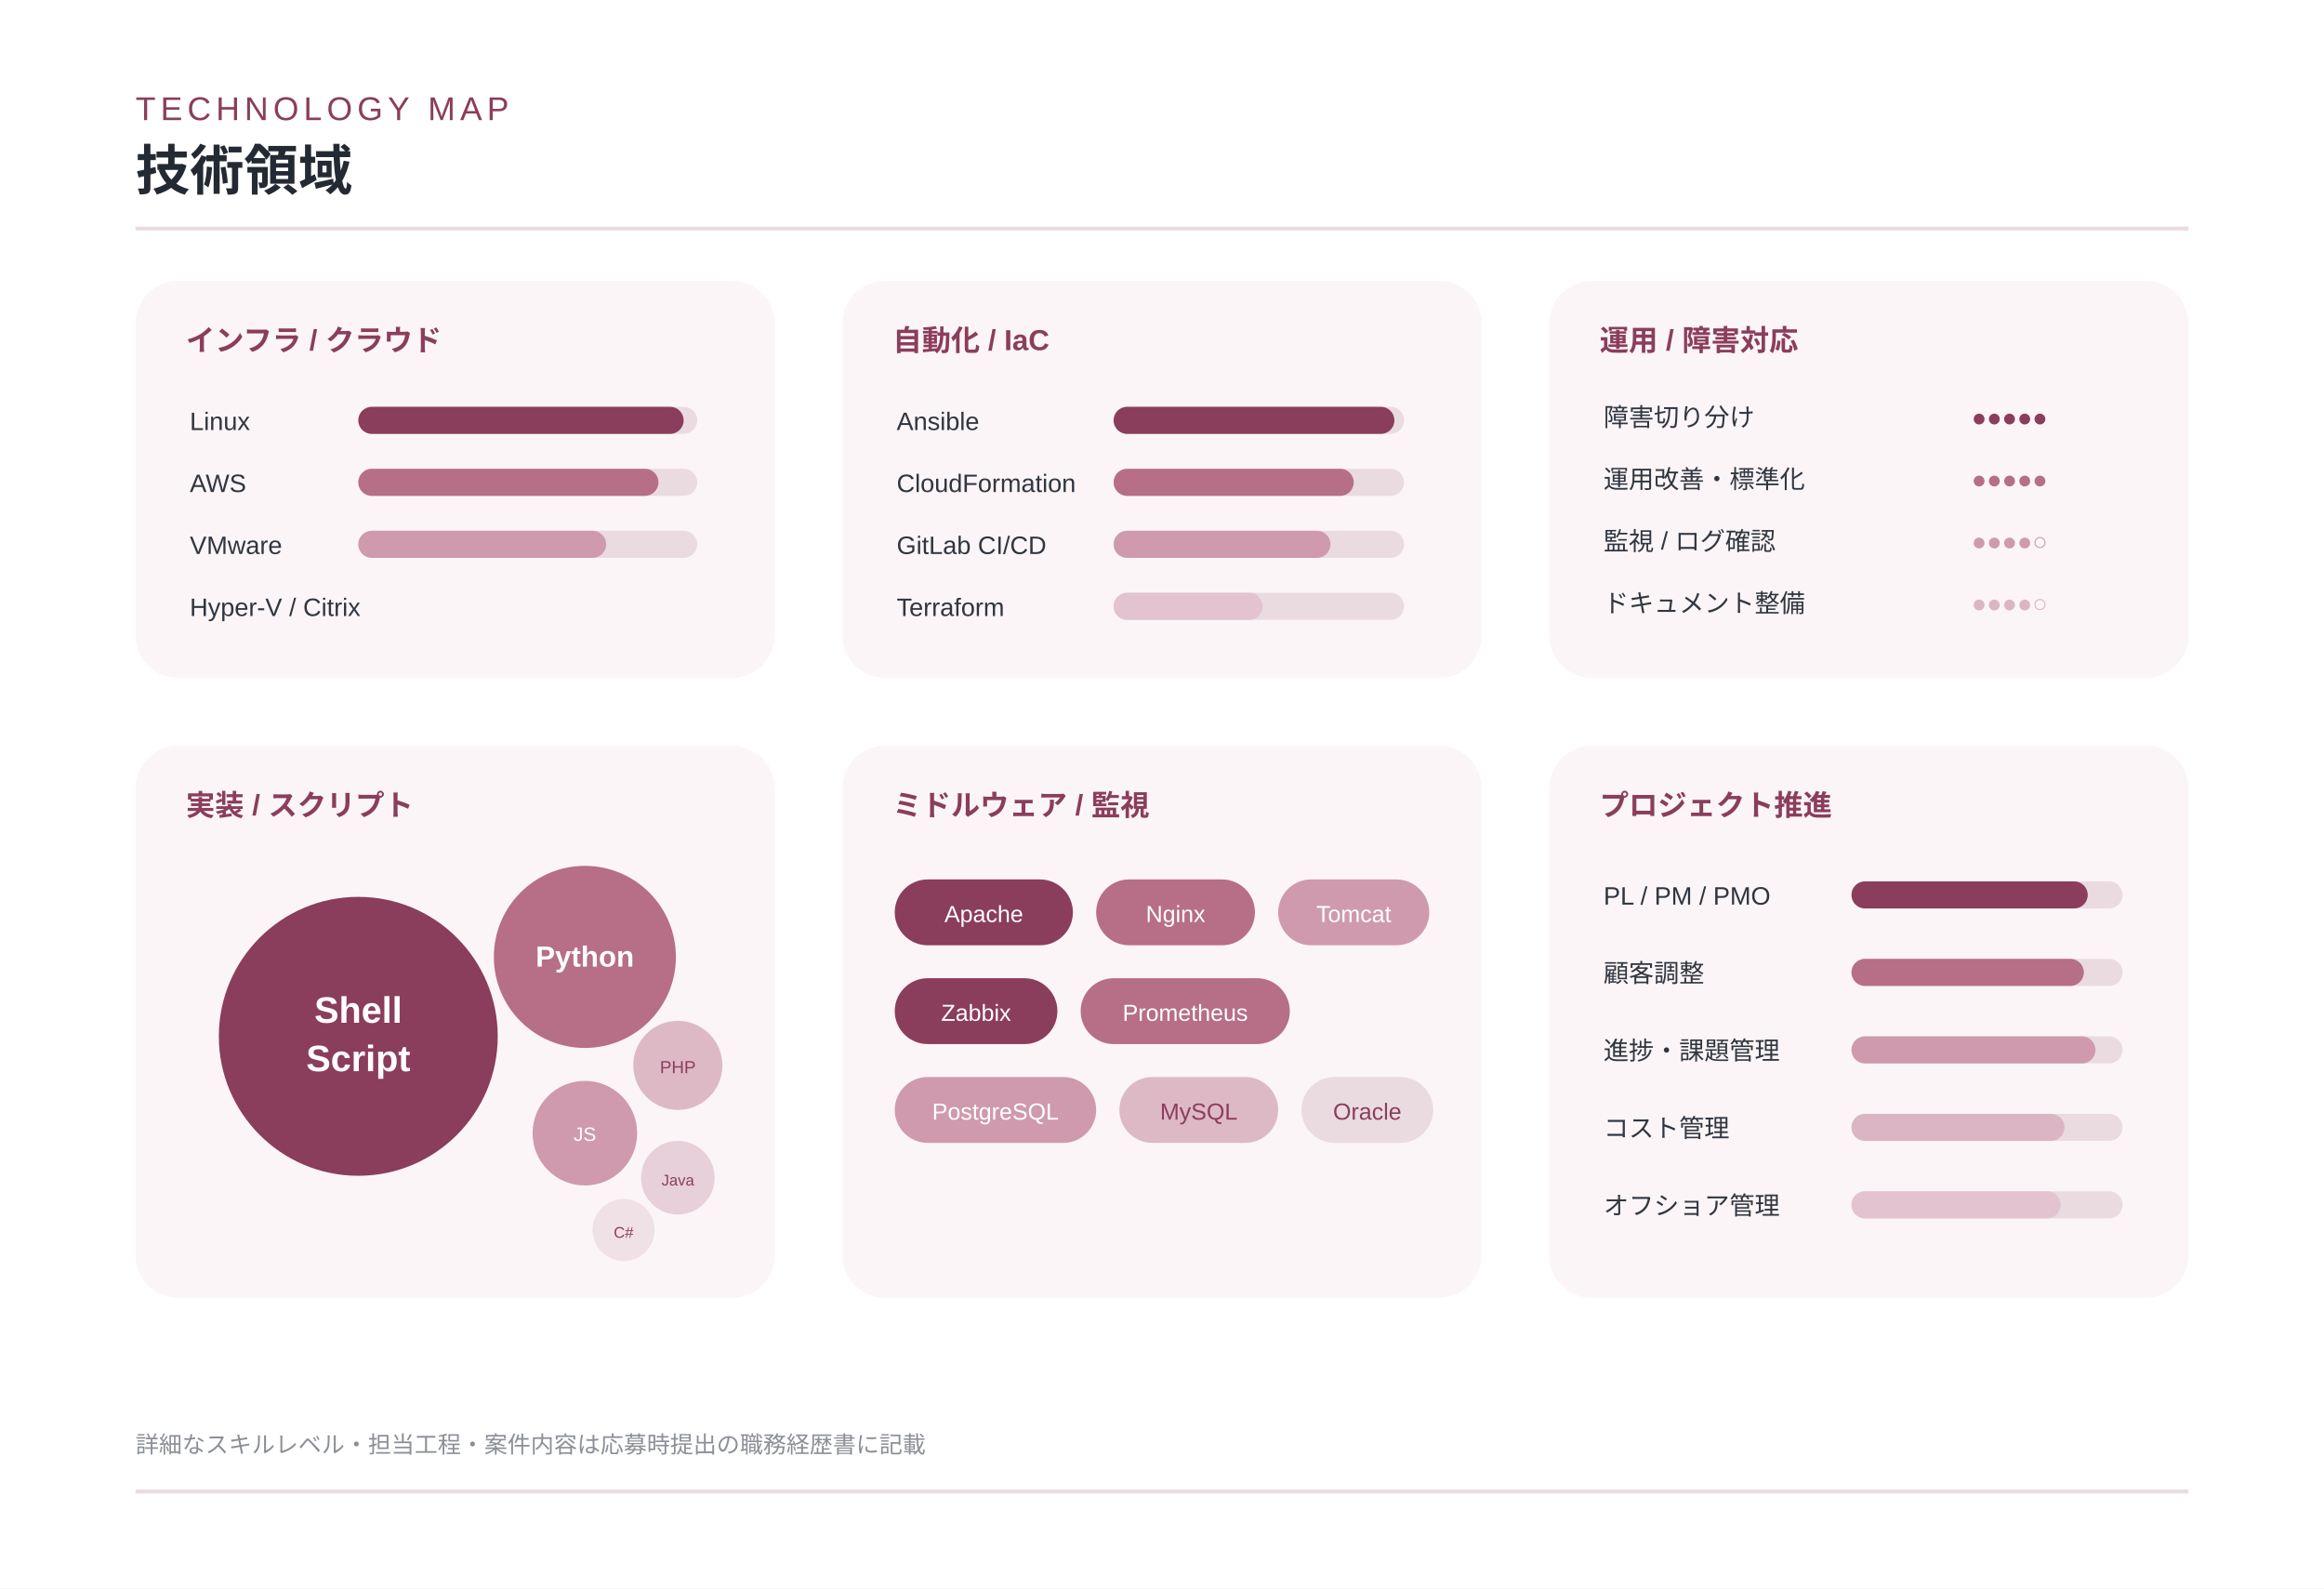
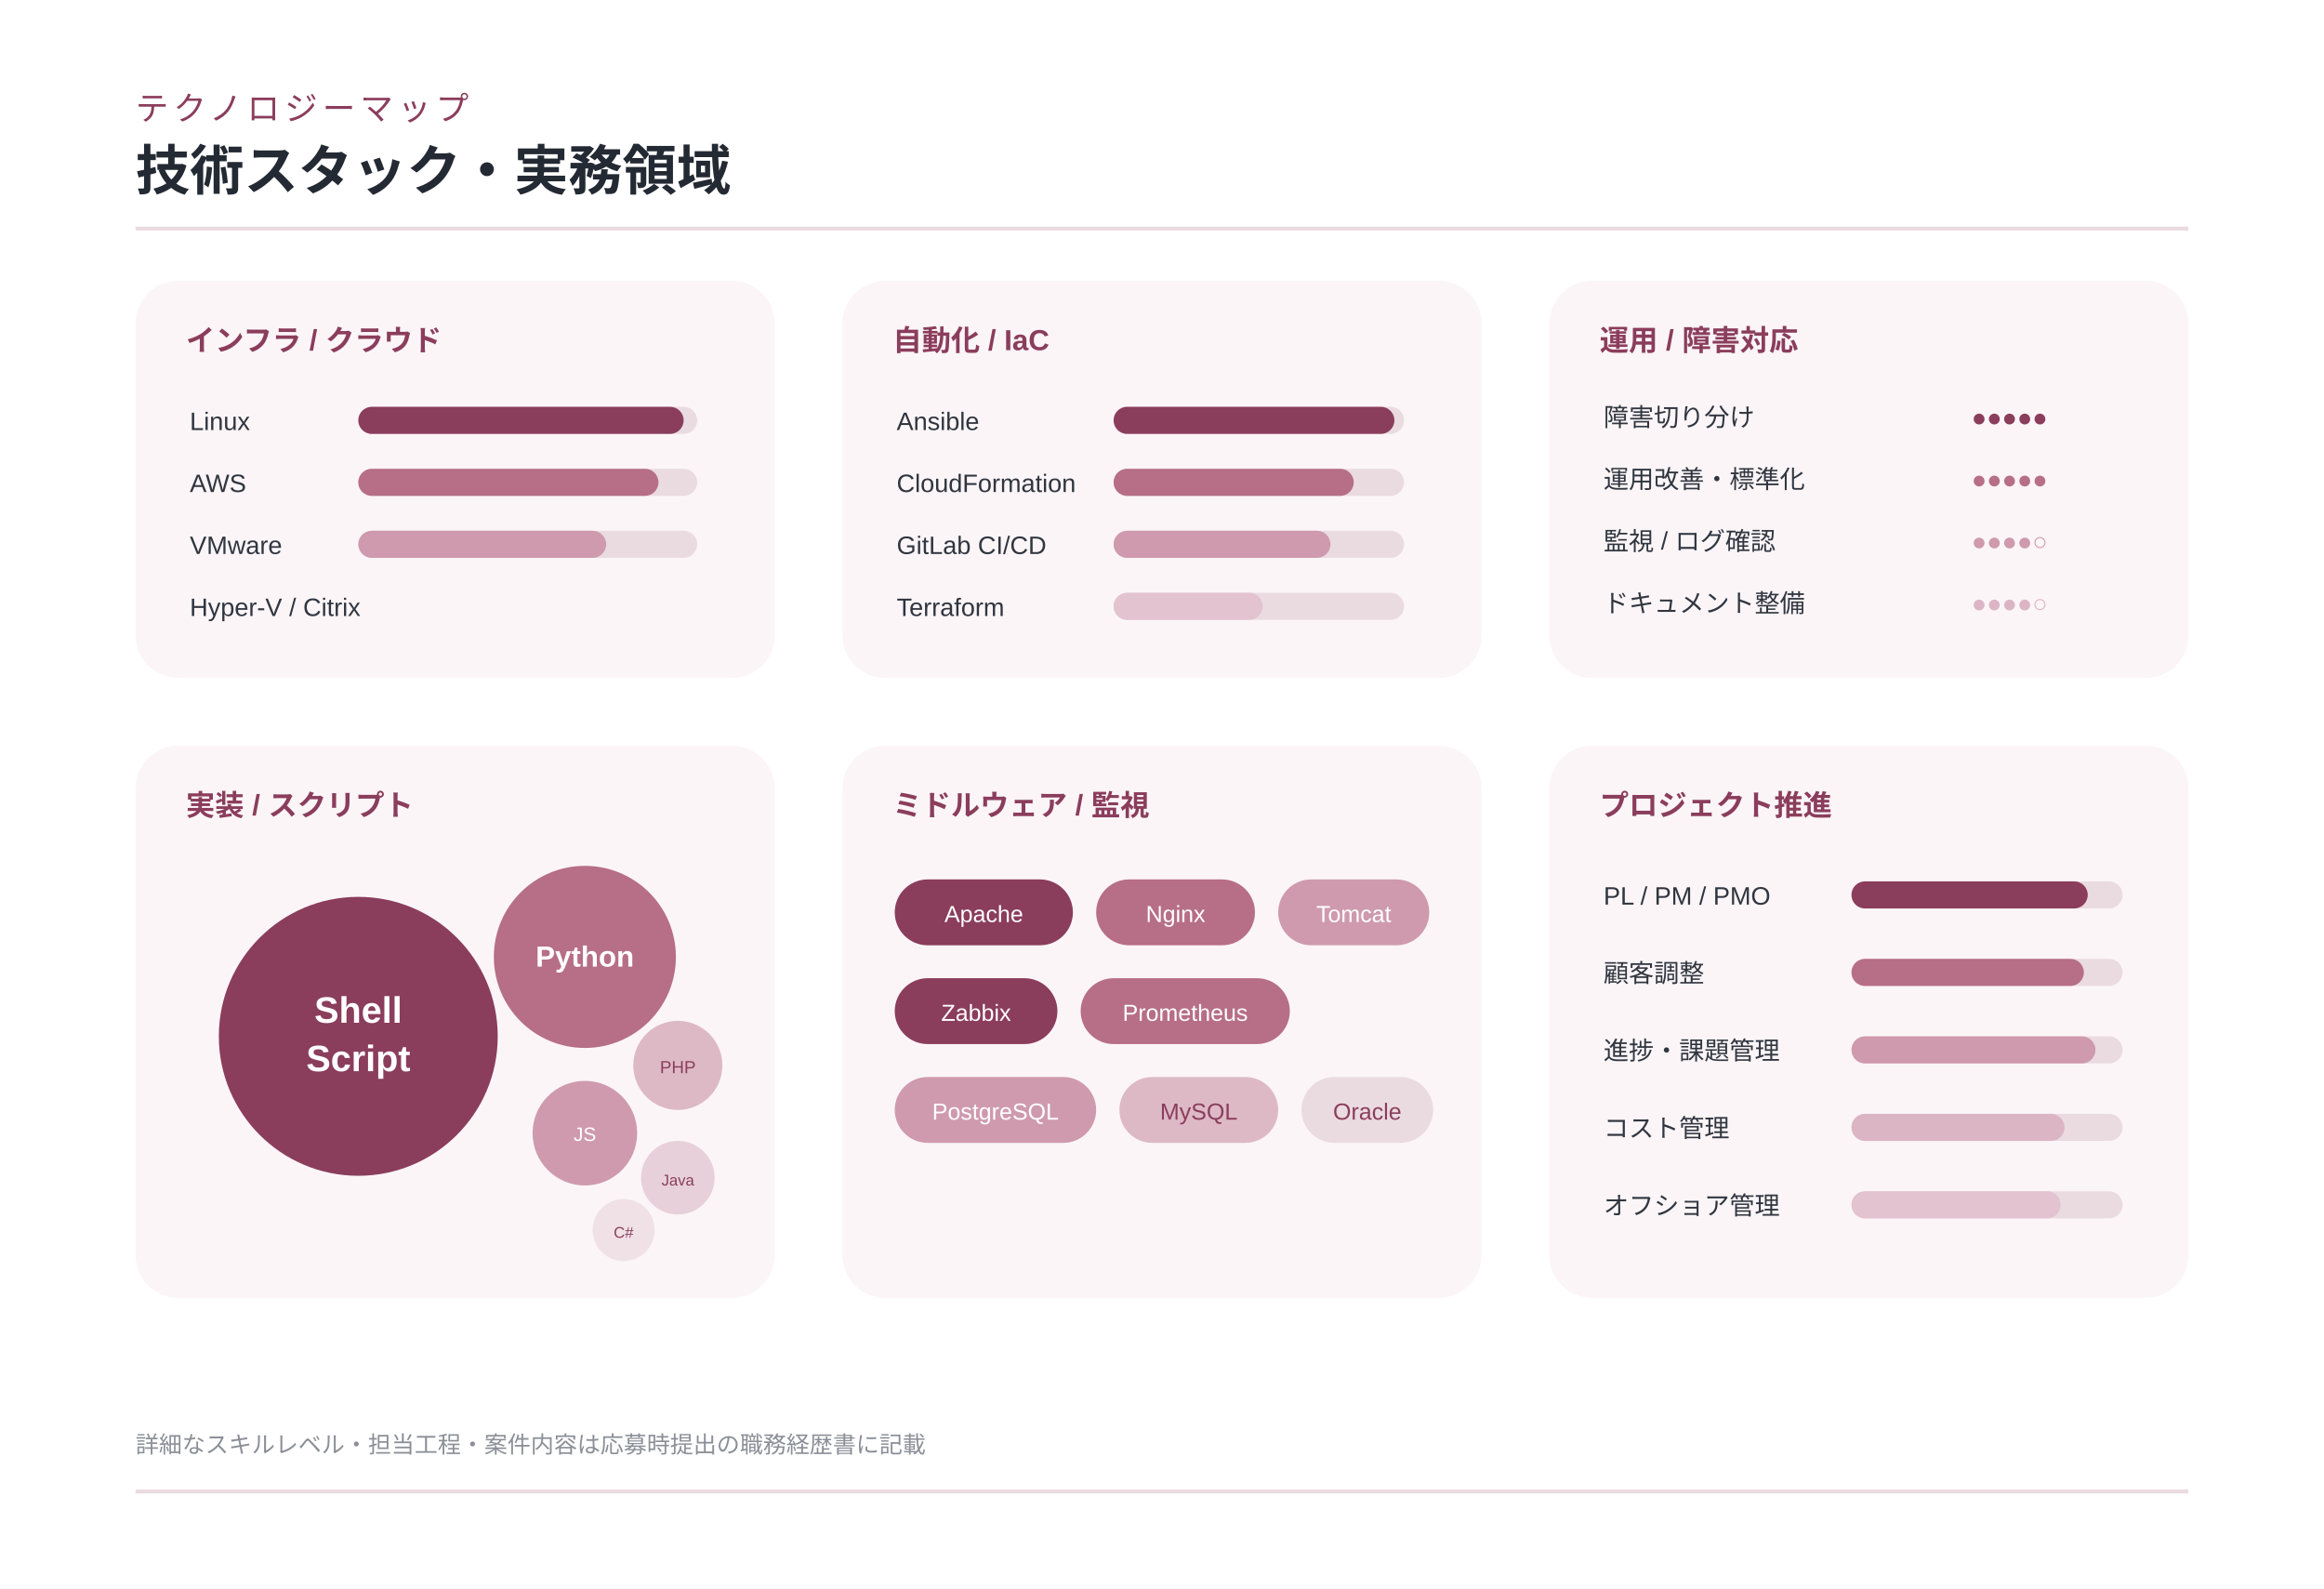
<svg xmlns="http://www.w3.org/2000/svg" width="1200" height="820" viewBox="0 0 1200 820">
  <rect width="1200" height="820" fill="#ffffff" />
-   <text x="70" y="62" font-family="Arial,'Noto Sans JP',sans-serif" font-size="17" fill="#8b3d5c" letter-spacing="2.5">TECHNOLOGY MAP</text>
-   <text x="70" y="98" font-family="Arial,'Noto Sans JP',sans-serif" font-size="28" font-weight="700" fill="#242a33">技術領域</text>
+   <text x="70" y="62" font-family="Arial,'Noto Sans JP',sans-serif" font-size="17" fill="#8b3d5c" letter-spacing="2.5">テクノロジーマップ</text>
+   <text x="70" y="98" font-family="Arial,'Noto Sans JP',sans-serif" font-size="28" font-weight="700" fill="#242a33">技術スタック・実務領域</text>
  <line x1="70" y1="118" x2="1130" y2="118" stroke="#eadbe1" stroke-width="2" />
  <rect x="70" y="145" width="330" height="205" rx="22" fill="#fbf5f7" />
  <text x="96" y="181" font-family="Arial,'Noto Sans JP',sans-serif" font-size="15" font-weight="700" fill="#8b3d5c">インフラ / クラウド</text>
  <g font-family="Arial,sans-serif" font-size="13" fill="#303640">
    <text x="98" y="222">Linux</text>
    <rect x="185" y="210" width="175" height="14" rx="7" fill="#eadbe1" />
    <rect x="185" y="210" width="168" height="14" rx="7" fill="#8b3d5c" />
    <text x="98" y="254">AWS</text>
    <rect x="185" y="242" width="175" height="14" rx="7" fill="#eadbe1" />
    <rect x="185" y="242" width="155" height="14" rx="7" fill="#b76e87" />
    <text x="98" y="286">VMware</text>
    <rect x="185" y="274" width="175" height="14" rx="7" fill="#eadbe1" />
    <rect x="185" y="274" width="128" height="14" rx="7" fill="#cf9aad" />
    <text x="98" y="318">Hyper-V / Citrix</text>
  </g>
  <rect x="435" y="145" width="330" height="205" rx="22" fill="#fbf5f7" />
  <text x="461" y="181" font-family="Arial,'Noto Sans JP',sans-serif" font-size="15" font-weight="700" fill="#8b3d5c">自動化 / IaC</text>
  <g font-family="Arial,sans-serif" font-size="13" fill="#303640">
    <text x="463" y="222">Ansible</text>
    <rect x="575" y="210" width="150" height="14" rx="7" fill="#eadbe1" />
    <rect x="575" y="210" width="145" height="14" rx="7" fill="#8b3d5c" />
    <text x="463" y="254">CloudFormation</text>
    <rect x="575" y="242" width="150" height="14" rx="7" fill="#eadbe1" />
    <rect x="575" y="242" width="124" height="14" rx="7" fill="#b76e87" />
    <text x="463" y="286">GitLab CI/CD</text>
    <rect x="575" y="274" width="150" height="14" rx="7" fill="#eadbe1" />
    <rect x="575" y="274" width="112" height="14" rx="7" fill="#cf9aad" />
    <text x="463" y="318">Terraform</text>
    <rect x="575" y="306" width="150" height="14" rx="7" fill="#eadbe1" />
    <rect x="575" y="306" width="77" height="14" rx="7" fill="#e2c3cf" />
  </g>
  <rect x="800" y="145" width="330" height="205" rx="22" fill="#fbf5f7" />
  <text x="826" y="181" font-family="Arial,'Noto Sans JP',sans-serif" font-size="15" font-weight="700" fill="#8b3d5c">運用 / 障害対応</text>
  <g font-family="Arial,'Noto Sans JP',sans-serif" font-size="13" fill="#303640">
    <text x="828" y="220">障害切り分け</text>
    <text x="1018" y="220" fill="#8b3d5c">●●●●●</text>
    <text x="828" y="252">運用改善・標準化</text>
    <text x="1018" y="252" fill="#b76e87">●●●●●</text>
    <text x="828" y="284">監視 / ログ確認</text>
    <text x="1018" y="284" fill="#cf9aad">●●●●○</text>
    <text x="828" y="316">ドキュメント整備</text>
    <text x="1018" y="316" fill="#dcb5c4">●●●●○</text>
  </g>
  <rect x="70" y="385" width="330" height="285" rx="22" fill="#fbf5f7" />
  <text x="96" y="421" font-family="Arial,'Noto Sans JP',sans-serif" font-size="15" font-weight="700" fill="#8b3d5c">実装 / スクリプト</text>
  <circle cx="185" cy="535" r="72" fill="#8b3d5c" />
  <text x="185" y="528" text-anchor="middle" font-family="Arial,sans-serif" font-size="19" font-weight="700" fill="#fff">Shell</text>
  <text x="185" y="553" text-anchor="middle" font-family="Arial,sans-serif" font-size="19" font-weight="700" fill="#fff">Script</text>
  <circle cx="302" cy="494" r="47" fill="#b76e87" />
  <text x="302" y="499" text-anchor="middle" font-family="Arial,sans-serif" font-size="15" font-weight="700" fill="#fff">Python</text>
  <circle cx="302" cy="585" r="27" fill="#cf9aad" />
  <text x="302" y="589" text-anchor="middle" font-family="Arial,sans-serif" font-size="10" fill="#fff">JS</text>
  <circle cx="350" cy="550" r="23" fill="#ddb9c6" />
  <text x="350" y="554" text-anchor="middle" font-family="Arial,sans-serif" font-size="9" fill="#8b3d5c">PHP</text>
  <circle cx="350" cy="608" r="19" fill="#e7d0d9" />
  <text x="350" y="612" text-anchor="middle" font-family="Arial,sans-serif" font-size="8" fill="#8b3d5c">Java</text>
  <circle cx="322" cy="635" r="16" fill="#efe1e6" />
  <text x="322" y="639" text-anchor="middle" font-family="Arial,sans-serif" font-size="8" fill="#8b3d5c">C#</text>
  <rect x="435" y="385" width="330" height="285" rx="22" fill="#fbf5f7" />
  <text x="461" y="421" font-family="Arial,'Noto Sans JP',sans-serif" font-size="15" font-weight="700" fill="#8b3d5c">ミドルウェア / 監視</text>
  <g font-family="Arial,sans-serif">
    <rect x="462" y="454" width="92" height="34" rx="17" fill="#8b3d5c" />
    <text x="508" y="476" text-anchor="middle" font-size="12" fill="#fff">Apache</text>
    <rect x="566" y="454" width="82" height="34" rx="17" fill="#b76e87" />
    <text x="607" y="476" text-anchor="middle" font-size="12" fill="#fff">Nginx</text>
    <rect x="660" y="454" width="78" height="34" rx="17" fill="#cf9aad" />
    <text x="699" y="476" text-anchor="middle" font-size="12" fill="#fff">Tomcat</text>
    <rect x="462" y="505" width="84" height="34" rx="17" fill="#8b3d5c" />
    <text x="504" y="527" text-anchor="middle" font-size="12" fill="#fff">Zabbix</text>
    <rect x="558" y="505" width="108" height="34" rx="17" fill="#b76e87" />
    <text x="612" y="527" text-anchor="middle" font-size="12" fill="#fff">Prometheus</text>
    <rect x="462" y="556" width="104" height="34" rx="17" fill="#cf9aad" />
    <text x="514" y="578" text-anchor="middle" font-size="12" fill="#fff">PostgreSQL</text>
    <rect x="578" y="556" width="82" height="34" rx="17" fill="#ddb9c6" />
    <text x="619" y="578" text-anchor="middle" font-size="12" fill="#8b3d5c">MySQL</text>
    <rect x="672" y="556" width="68" height="34" rx="17" fill="#eadbe1" />
    <text x="706" y="578" text-anchor="middle" font-size="12" fill="#8b3d5c">Oracle</text>
  </g>
  <rect x="800" y="385" width="330" height="285" rx="22" fill="#fbf5f7" />
  <text x="826" y="421" font-family="Arial,'Noto Sans JP',sans-serif" font-size="15" font-weight="700" fill="#8b3d5c">プロジェクト推進</text>
  <g font-family="Arial,'Noto Sans JP',sans-serif" font-size="13" fill="#303640">
    <text x="828" y="467">PL / PM / PMO</text>
    <rect x="956" y="455" width="140" height="14" rx="7" fill="#eadbe1" />
    <rect x="956" y="455" width="122" height="14" rx="7" fill="#8b3d5c" />
    <text x="828" y="507">顧客調整</text>
    <rect x="956" y="495" width="140" height="14" rx="7" fill="#eadbe1" />
    <rect x="956" y="495" width="120" height="14" rx="7" fill="#b76e87" />
    <text x="828" y="547">進捗・課題管理</text>
    <rect x="956" y="535" width="140" height="14" rx="7" fill="#eadbe1" />
    <rect x="956" y="535" width="126" height="14" rx="7" fill="#cf9aad" />
    <text x="828" y="587">コスト管理</text>
    <rect x="956" y="575" width="140" height="14" rx="7" fill="#eadbe1" />
    <rect x="956" y="575" width="110" height="14" rx="7" fill="#dcb5c4" />
    <text x="828" y="627">オフショア管理</text>
    <rect x="956" y="615" width="140" height="14" rx="7" fill="#eadbe1" />
    <rect x="956" y="615" width="108" height="14" rx="7" fill="#e2c3cf" />
  </g>
  <text x="70" y="750" font-family="Arial,'Noto Sans JP',sans-serif" font-size="12" fill="#8b8f97">詳細なスキルレベル・担当工程・案件内容は応募時提出の職務経歴書に記載</text>
  <path d="M70 770h1060" stroke="#eadbe1" stroke-width="2" />
</svg>
